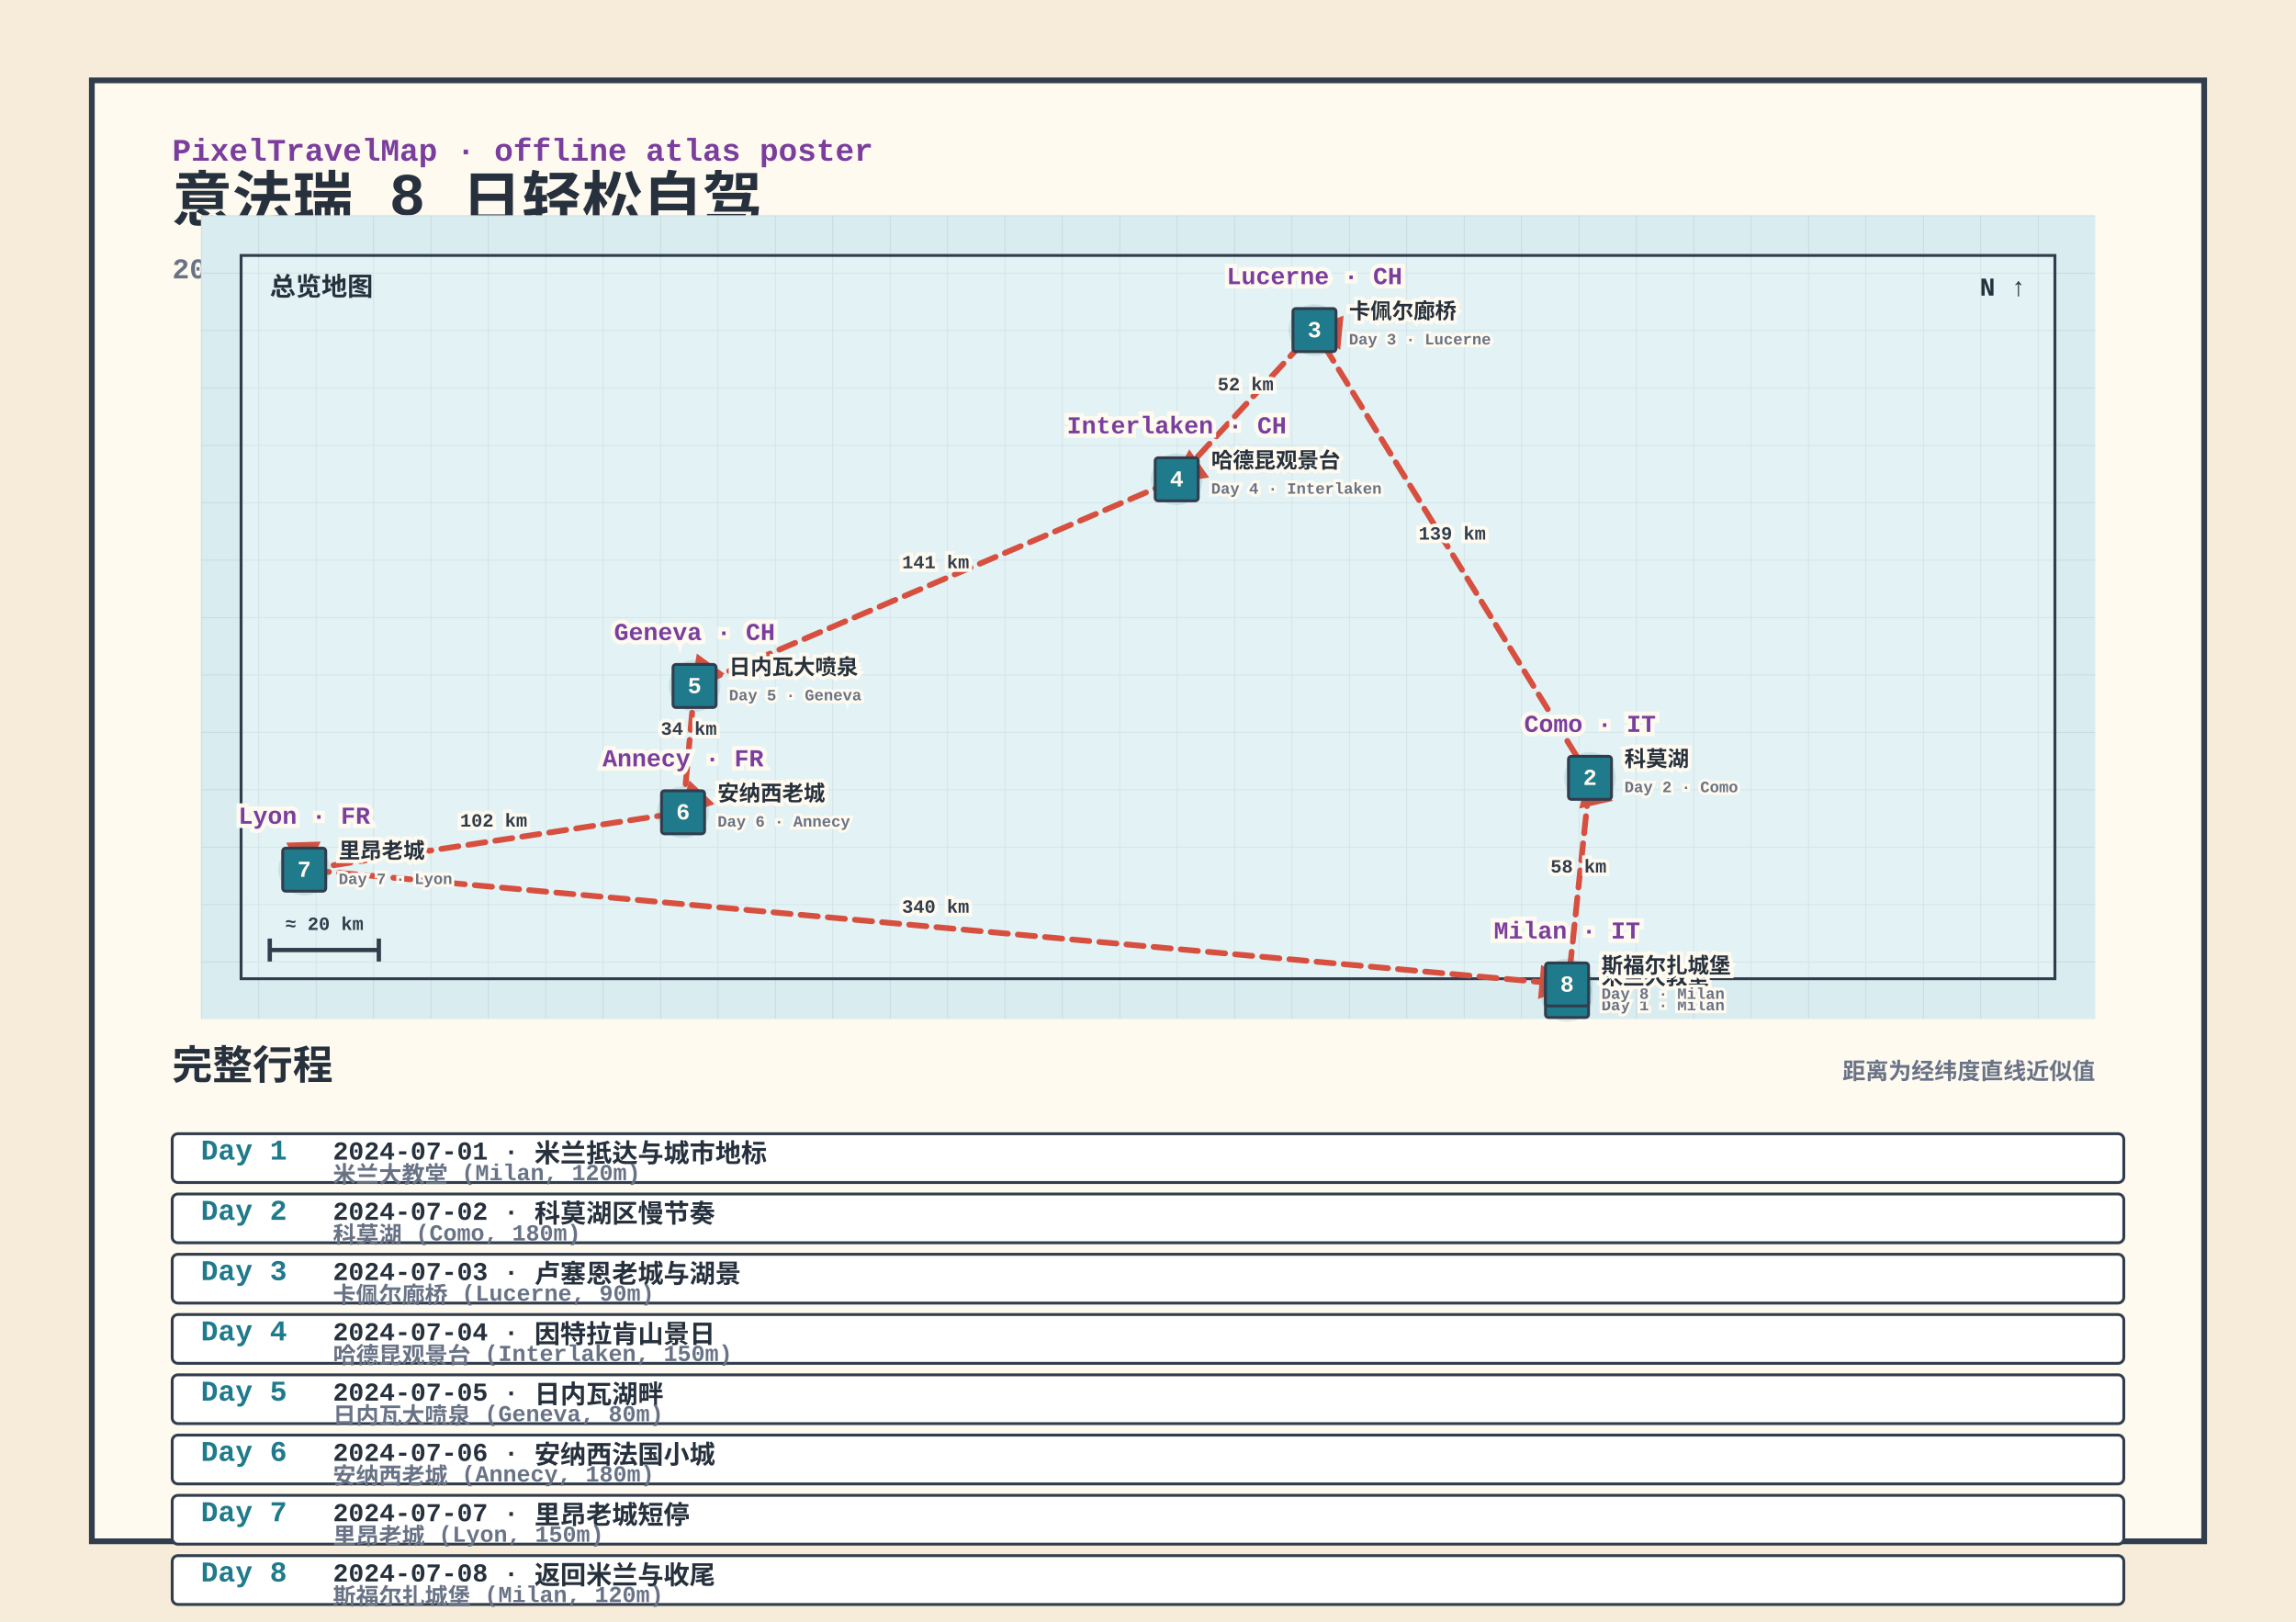
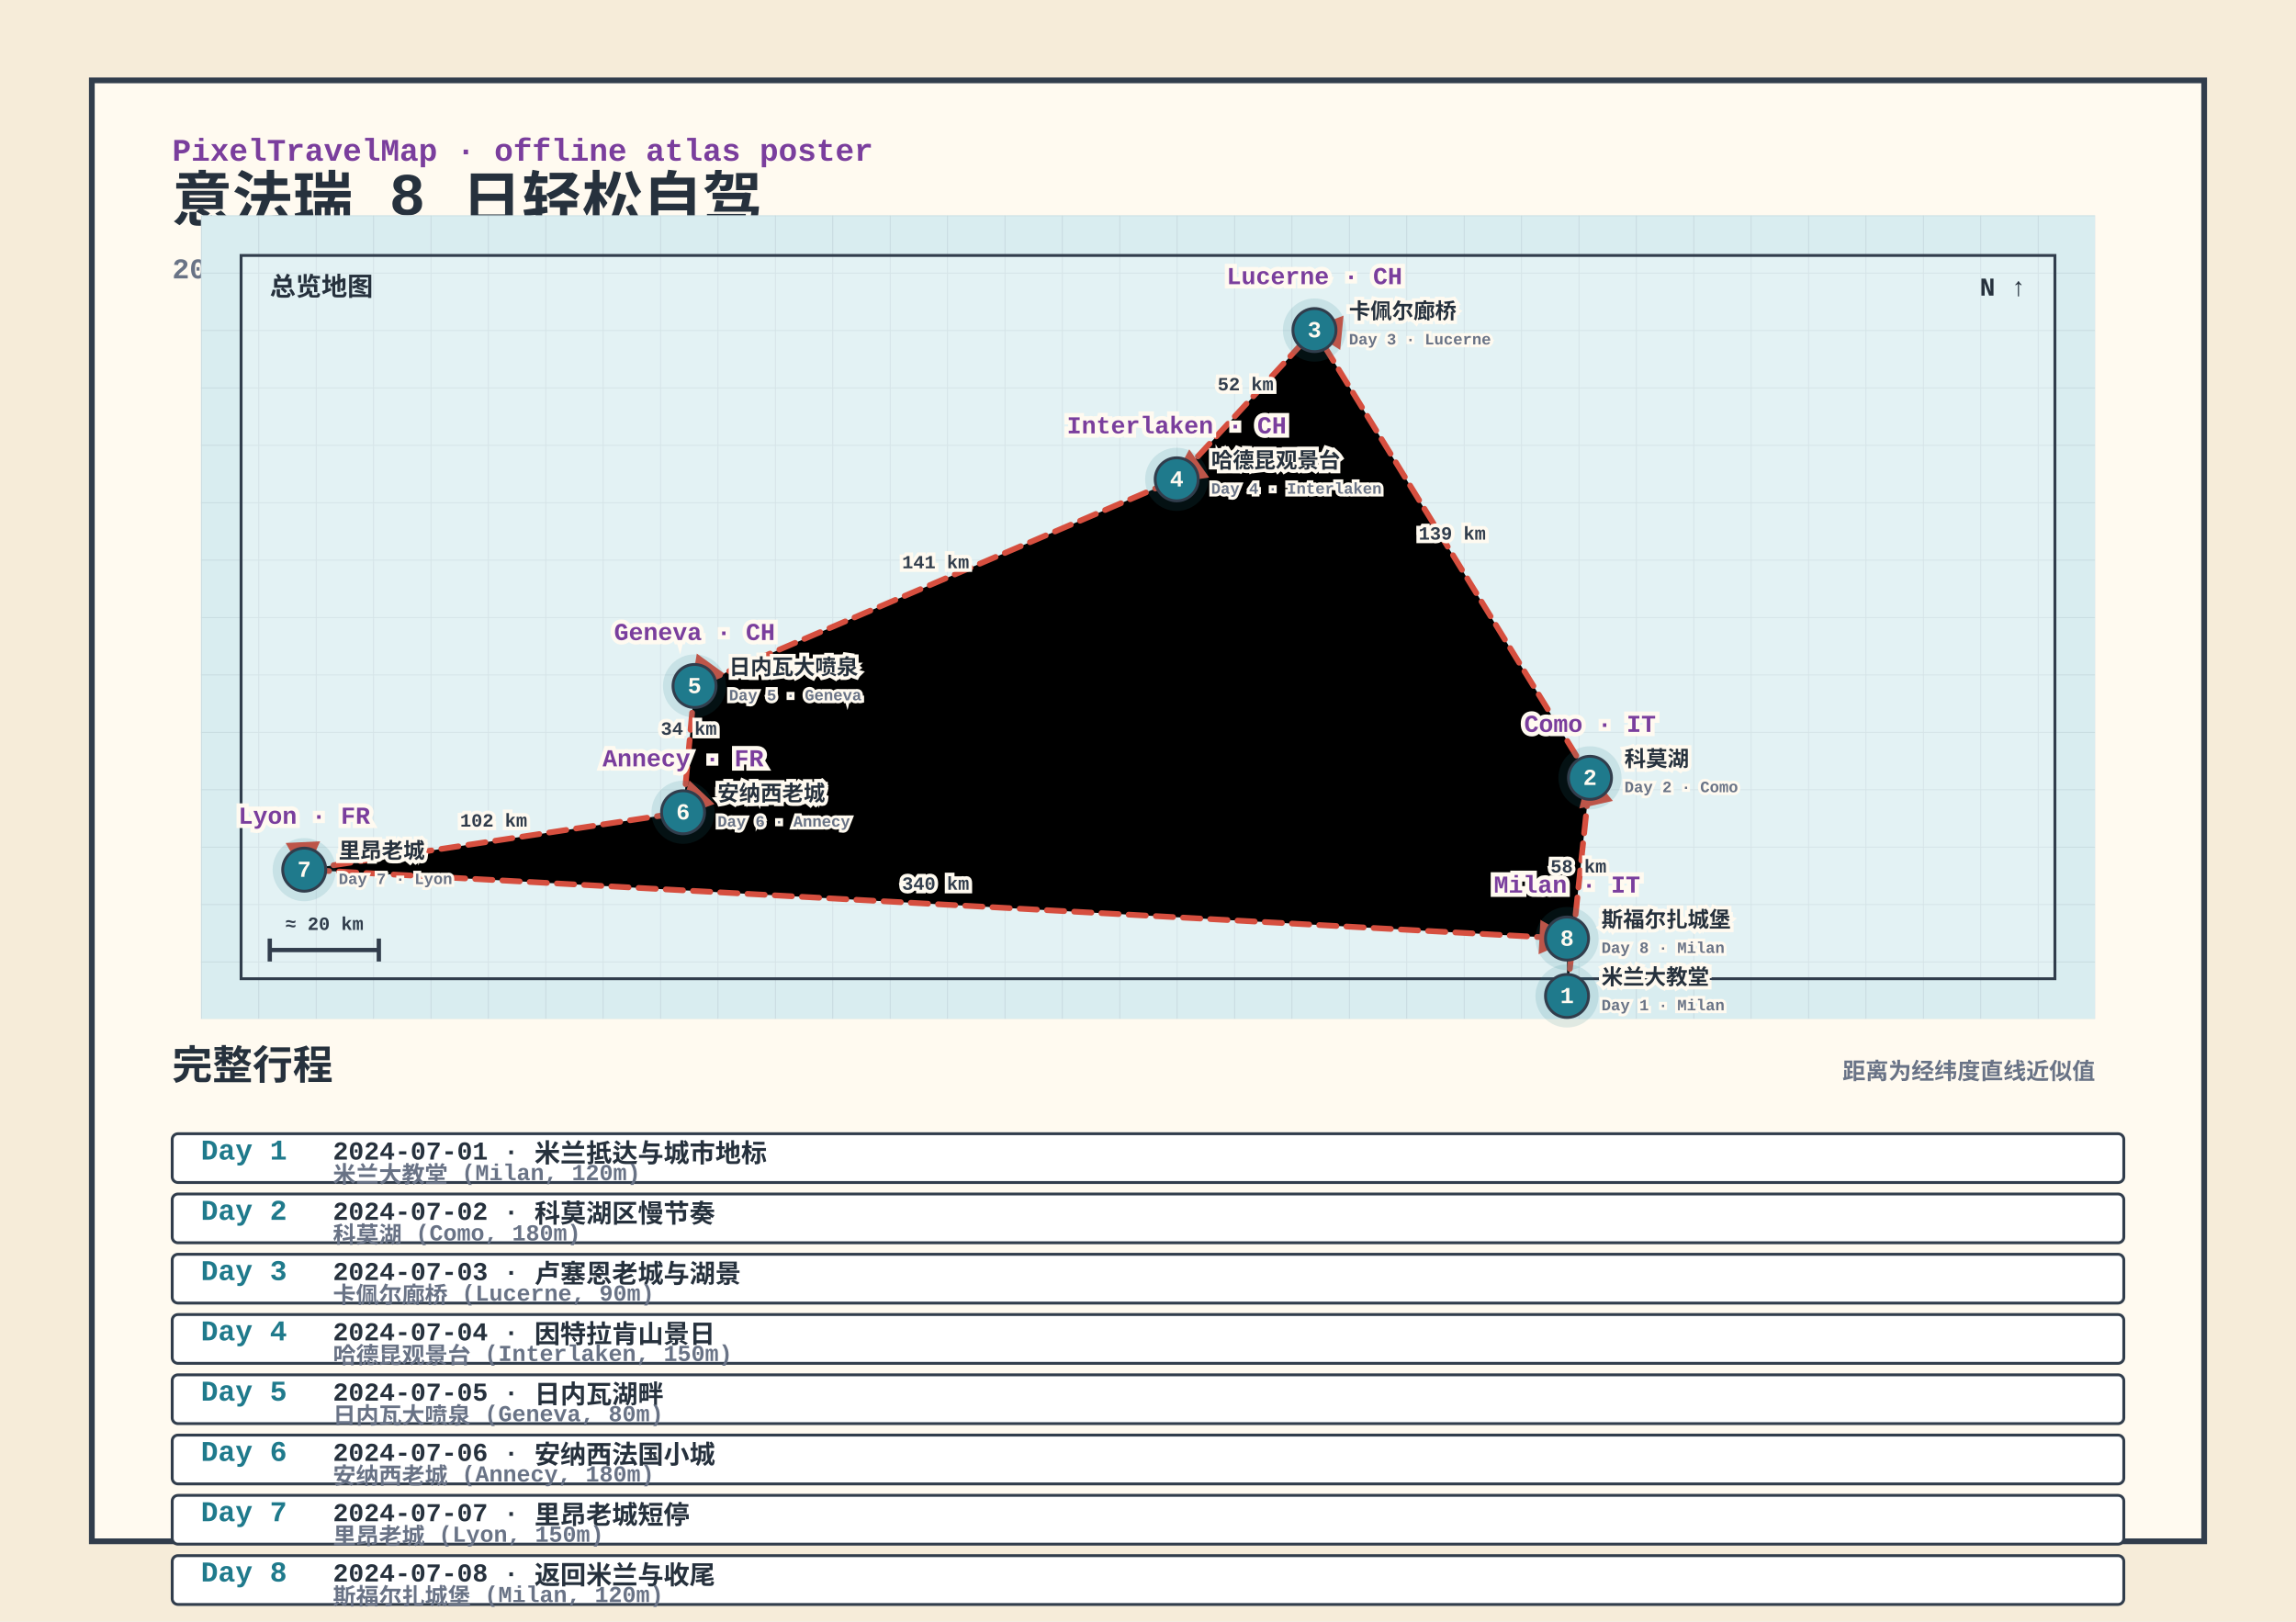
<svg xmlns="http://www.w3.org/2000/svg" id="pixel-travel-poster" width="1600" height="1130" viewBox="0 0 1600 1130" role="img" aria-label="意法瑞 8 日轻松自驾 poster">
  <defs>
    <pattern id="atlas-grid" width="40" height="40" patternUnits="userSpaceOnUse">
      <path d="M 40 0 L 0 0 0 40" fill="none" stroke="rgba(49,61,76,0.12)" stroke-width="1" />
    </pattern>
    <marker id="route-arrow" viewBox="0 0 10 10" refX="8" refY="5" markerWidth="6" markerHeight="6" orient="auto-start-reverse">
      <path d="M 0 0 L 10 5 L 0 10 z" class="arrow-head" />
    </marker>
  </defs>
  <style>
    .poster-bg { fill: #f6ecd9; }
    .poster-frame { fill: #fffaf0; stroke: #313d4c; stroke-width: 4; }
    .poster-kicker { fill: #7a3e9d; font: 700 22px "Courier New", monospace; }
    .poster-title { fill: #26313d; font: 700 42px "Courier New", monospace; }
    .poster-meta { fill: #697386; font: 700 20px "Courier New", monospace; }
    .section-title { fill: #26313d; font: 700 28px "Courier New", monospace; }
    .distance-note { fill: #697386; font: 700 16px "Courier New", monospace; }
    .atlas-water { fill: #d9edf0; }
    .atlas-frame-inner { fill: rgba(255,255,255,0.25); stroke: #313d4c; stroke-width: 2; }
    .map-title, .north { fill: #26313d; font: 700 18px "Courier New", monospace; }
    .route { fill: none; stroke: #d64f3f; stroke-width: 4; stroke-linejoin: round; stroke-linecap: round; stroke-dasharray: 12 7; }
    .arrow-head { fill: #d64f3f; }
    .distance-label { paint-order: stroke; stroke: #fffaf0; stroke-width: 5; fill: #313d4c; font: 700 13px "Courier New", monospace; }
    .city-label { paint-order: stroke; stroke: #fffaf0; stroke-width: 6; fill: #7a3e9d; font: 700 17px "Courier New", monospace; }
    .marker-halo { fill: rgba(31,122,140,0.14); }
    .marker-box { fill: #1f7a8c; stroke: #313d4c; stroke-width: 2; }
    .marker-num { fill: #fffaf0; font: 700 16px "Courier New", monospace; }
    .poi-label { paint-order: stroke; stroke: #fffaf0; stroke-width: 5; fill: #26313d; font: 700 15px "Courier New", monospace; }
    .poi-day { paint-order: stroke; stroke: #fffaf0; stroke-width: 4; fill: #697386; font: 700 11px "Courier New", monospace; }
    .scale-bar line { stroke: #313d4c; stroke-width: 3; }
    .scale-bar text { fill: #313d4c; font: 700 13px "Courier New", monospace; }
    .poster-day rect { fill: #ffffff; stroke: #313d4c; stroke-width: 2; }
    .poster-day-num { fill: #1f7a8c; font: 700 20px "Courier New", monospace; }
    .poster-day-title { fill: #26313d; font: 700 18px "Courier New", monospace; }
    .poster-day-stops { fill: #697386; font: 700 16px "Courier New", monospace; }
</style>
  <rect width="1600" height="1130" class="poster-bg" />
  <rect x="64" y="56" width="1472" height="1018" class="poster-frame" />
  <text x="120" y="112" class="poster-kicker">PixelTravelMap · offline atlas poster</text>
  <text x="120" y="154" class="poster-title">意法瑞 8 日轻松自驾</text>
  <text x="120" y="194" class="poster-meta">2024-07-01 - 2024-07-08 · 8 days · 7 cities · 8 stops · 867 km straight-line route</text>
  <g transform="translate(140,150)">
    <g class="poster-map-view">
      <rect width="1320" height="560" class="atlas-water" />
      <rect width="1320" height="560" fill="url(#atlas-grid)" />
      <rect x="28" y="28" width="1264" height="504" class="atlas-frame-inner" />
      <text x="48" y="56" class="map-title">总览地图</text>
      <text x="1272" y="56" class="north" text-anchor="end">N ↑</text>
-       <polyline class="route" points="952,544 968,392 776,80 680,184 344,328 336,416 72,456 952,536" marker-mid="url(#route-arrow)" marker-end="url(#route-arrow)" />
+       <polyline class="route-shadow" points="952,544 968,392 776,80 680,184 344,328 336,416 72,456 952,504" />
+       <polyline class="route" points="952,544 968,392 776,80 680,184 344,328 336,416 72,456 952,504" marker-mid="url(#route-arrow)" marker-end="url(#route-arrow)" />
      <text class="distance-label" x="960" y="458" text-anchor="middle">58 km</text>
      <text class="distance-label" x="872" y="226" text-anchor="middle">139 km</text>
      <text class="distance-label" x="728" y="122" text-anchor="middle">52 km</text>
      <text class="distance-label" x="512" y="246" text-anchor="middle">141 km</text>
      <text class="distance-label" x="340" y="362" text-anchor="middle">34 km</text>
      <text class="distance-label" x="204" y="426" text-anchor="middle">102 km</text>
-       <text class="distance-label" x="512" y="486" text-anchor="middle">340 km</text>
-       <text class="city-label" x="952" y="504" text-anchor="middle">Milan · IT</text>
+       <text class="distance-label" x="512" y="470" text-anchor="middle">340 km</text>
+       <text class="city-label" x="952" y="472" text-anchor="middle">Milan · IT</text>
      <text class="city-label" x="968" y="360" text-anchor="middle">Como · IT</text>
      <text class="city-label" x="776" y="48" text-anchor="middle">Lucerne · CH</text>
      <text class="city-label" x="680" y="152" text-anchor="middle">Interlaken · CH</text>
      <text class="city-label" x="344" y="296" text-anchor="middle">Geneva · CH</text>
      <text class="city-label" x="336" y="384" text-anchor="middle">Annecy · FR</text>
      <text class="city-label" x="72" y="424" text-anchor="middle">Lyon · FR</text>
      <g class="marker-layer" data-view="overview">
        <g class="marker marker-landmark" aria-label="米兰大教堂">
-           <circle class="marker-halo" cx="952" cy="544" r="18" />
-           <rect class="marker-box" x="937" y="529" width="30" height="30" rx="2" />
+           <circle class="marker-halo" cx="952" cy="544" r="22" />
+           <circle class="marker-box" cx="952" cy="544" r="15" />
          <text class="marker-num" x="952" y="549" text-anchor="middle">1</text>
          <text class="poi-label" x="976" y="536">米兰大教堂</text>
          <text class="poi-day" x="976" y="554">Day 1 · Milan</text>
        </g>
        <g class="marker marker-nature" aria-label="科莫湖">
-           <circle class="marker-halo" cx="968" cy="392" r="18" />
-           <rect class="marker-box" x="953" y="377" width="30" height="30" rx="2" />
+           <circle class="marker-halo" cx="968" cy="392" r="22" />
+           <circle class="marker-box" cx="968" cy="392" r="15" />
          <text class="marker-num" x="968" y="397" text-anchor="middle">2</text>
          <text class="poi-label" x="992" y="384">科莫湖</text>
          <text class="poi-day" x="992" y="402">Day 2 · Como</text>
        </g>
        <g class="marker marker-landmark" aria-label="卡佩尔廊桥">
-           <circle class="marker-halo" cx="776" cy="80" r="18" />
-           <rect class="marker-box" x="761" y="65" width="30" height="30" rx="2" />
+           <circle class="marker-halo" cx="776" cy="80" r="22" />
+           <circle class="marker-box" cx="776" cy="80" r="15" />
          <text class="marker-num" x="776" y="85" text-anchor="middle">3</text>
          <text class="poi-label" x="800" y="72">卡佩尔廊桥</text>
          <text class="poi-day" x="800" y="90">Day 3 · Lucerne</text>
        </g>
        <g class="marker marker-viewpoint" aria-label="哈德昆观景台">
-           <circle class="marker-halo" cx="680" cy="184" r="18" />
-           <rect class="marker-box" x="665" y="169" width="30" height="30" rx="2" />
+           <circle class="marker-halo" cx="680" cy="184" r="22" />
+           <circle class="marker-box" cx="680" cy="184" r="15" />
          <text class="marker-num" x="680" y="189" text-anchor="middle">4</text>
          <text class="poi-label" x="704" y="176">哈德昆观景台</text>
          <text class="poi-day" x="704" y="194">Day 4 · Interlaken</text>
        </g>
        <g class="marker marker-landmark" aria-label="日内瓦大喷泉">
-           <circle class="marker-halo" cx="344" cy="328" r="18" />
-           <rect class="marker-box" x="329" y="313" width="30" height="30" rx="2" />
+           <circle class="marker-halo" cx="344" cy="328" r="22" />
+           <circle class="marker-box" cx="344" cy="328" r="15" />
          <text class="marker-num" x="344" y="333" text-anchor="middle">5</text>
          <text class="poi-label" x="368" y="320">日内瓦大喷泉</text>
          <text class="poi-day" x="368" y="338">Day 5 · Geneva</text>
        </g>
        <g class="marker marker-experience" aria-label="安纳西老城">
-           <circle class="marker-halo" cx="336" cy="416" r="18" />
-           <rect class="marker-box" x="321" y="401" width="30" height="30" rx="2" />
+           <circle class="marker-halo" cx="336" cy="416" r="22" />
+           <circle class="marker-box" cx="336" cy="416" r="15" />
          <text class="marker-num" x="336" y="421" text-anchor="middle">6</text>
          <text class="poi-label" x="360" y="408">安纳西老城</text>
          <text class="poi-day" x="360" y="426">Day 6 · Annecy</text>
        </g>
        <g class="marker marker-landmark" aria-label="里昂老城">
-           <circle class="marker-halo" cx="72" cy="456" r="18" />
-           <rect class="marker-box" x="57" y="441" width="30" height="30" rx="2" />
+           <circle class="marker-halo" cx="72" cy="456" r="22" />
+           <circle class="marker-box" cx="72" cy="456" r="15" />
          <text class="marker-num" x="72" y="461" text-anchor="middle">7</text>
          <text class="poi-label" x="96" y="448">里昂老城</text>
          <text class="poi-day" x="96" y="466">Day 7 · Lyon</text>
        </g>
        <g class="marker marker-museum" aria-label="斯福尔扎城堡">
-           <circle class="marker-halo" cx="952" cy="536" r="18" />
-           <rect class="marker-box" x="937" y="521" width="30" height="30" rx="2" />
-           <text class="marker-num" x="952" y="541" text-anchor="middle">8</text>
-           <text class="poi-label" x="976" y="528">斯福尔扎城堡</text>
-           <text class="poi-day" x="976" y="546">Day 8 · Milan</text>
+           <circle class="marker-halo" cx="952" cy="504" r="22" />
+           <circle class="marker-box" cx="952" cy="504" r="15" />
+           <text class="marker-num" x="952" y="509" text-anchor="middle">8</text>
+           <text class="poi-label" x="976" y="496">斯福尔扎城堡</text>
+           <text class="poi-day" x="976" y="514">Day 8 · Milan</text>
        </g>
      </g>
      <g class="scale-bar">
        <line x1="48" y1="512" x2="124" y2="512" />
        <line x1="48" y1="504" x2="48" y2="520" />
        <line x1="124" y1="504" x2="124" y2="520" />
        <text x="86" y="498" text-anchor="middle">≈ 20 km</text>
      </g>
    </g>
  </g>
  <text x="120" y="752" class="section-title">完整行程</text>
  <text x="1460" y="752" class="distance-note" text-anchor="end">距离为经纬度直线近似值</text>
  <g class="poster-day" transform="translate(120,790)">
    <rect width="1360" height="34" rx="4" />
    <text x="20" y="18" class="poster-day-num">Day 1</text>
    <text x="112" y="18" class="poster-day-title">2024-07-01 · 米兰抵达与城市地标</text>
    <text x="112" y="34" class="poster-day-stops">米兰大教堂 (Milan, 120m)</text>
  </g>
  <g class="poster-day" transform="translate(120,832)">
    <rect width="1360" height="34" rx="4" />
    <text x="20" y="18" class="poster-day-num">Day 2</text>
    <text x="112" y="18" class="poster-day-title">2024-07-02 · 科莫湖区慢节奏</text>
    <text x="112" y="34" class="poster-day-stops">科莫湖 (Como, 180m)</text>
  </g>
  <g class="poster-day" transform="translate(120,874)">
    <rect width="1360" height="34" rx="4" />
    <text x="20" y="18" class="poster-day-num">Day 3</text>
    <text x="112" y="18" class="poster-day-title">2024-07-03 · 卢塞恩老城与湖景</text>
    <text x="112" y="34" class="poster-day-stops">卡佩尔廊桥 (Lucerne, 90m)</text>
  </g>
  <g class="poster-day" transform="translate(120,916)">
    <rect width="1360" height="34" rx="4" />
    <text x="20" y="18" class="poster-day-num">Day 4</text>
    <text x="112" y="18" class="poster-day-title">2024-07-04 · 因特拉肯山景日</text>
    <text x="112" y="34" class="poster-day-stops">哈德昆观景台 (Interlaken, 150m)</text>
  </g>
  <g class="poster-day" transform="translate(120,958)">
    <rect width="1360" height="34" rx="4" />
    <text x="20" y="18" class="poster-day-num">Day 5</text>
    <text x="112" y="18" class="poster-day-title">2024-07-05 · 日内瓦湖畔</text>
    <text x="112" y="34" class="poster-day-stops">日内瓦大喷泉 (Geneva, 80m)</text>
  </g>
  <g class="poster-day" transform="translate(120,1000)">
    <rect width="1360" height="34" rx="4" />
    <text x="20" y="18" class="poster-day-num">Day 6</text>
    <text x="112" y="18" class="poster-day-title">2024-07-06 · 安纳西法国小城</text>
    <text x="112" y="34" class="poster-day-stops">安纳西老城 (Annecy, 180m)</text>
  </g>
  <g class="poster-day" transform="translate(120,1042)">
    <rect width="1360" height="34" rx="4" />
    <text x="20" y="18" class="poster-day-num">Day 7</text>
    <text x="112" y="18" class="poster-day-title">2024-07-07 · 里昂老城短停</text>
    <text x="112" y="34" class="poster-day-stops">里昂老城 (Lyon, 150m)</text>
  </g>
  <g class="poster-day" transform="translate(120,1084)">
    <rect width="1360" height="34" rx="4" />
    <text x="20" y="18" class="poster-day-num">Day 8</text>
    <text x="112" y="18" class="poster-day-title">2024-07-08 · 返回米兰与收尾</text>
    <text x="112" y="34" class="poster-day-stops">斯福尔扎城堡 (Milan, 120m)</text>
  </g>
</svg>
